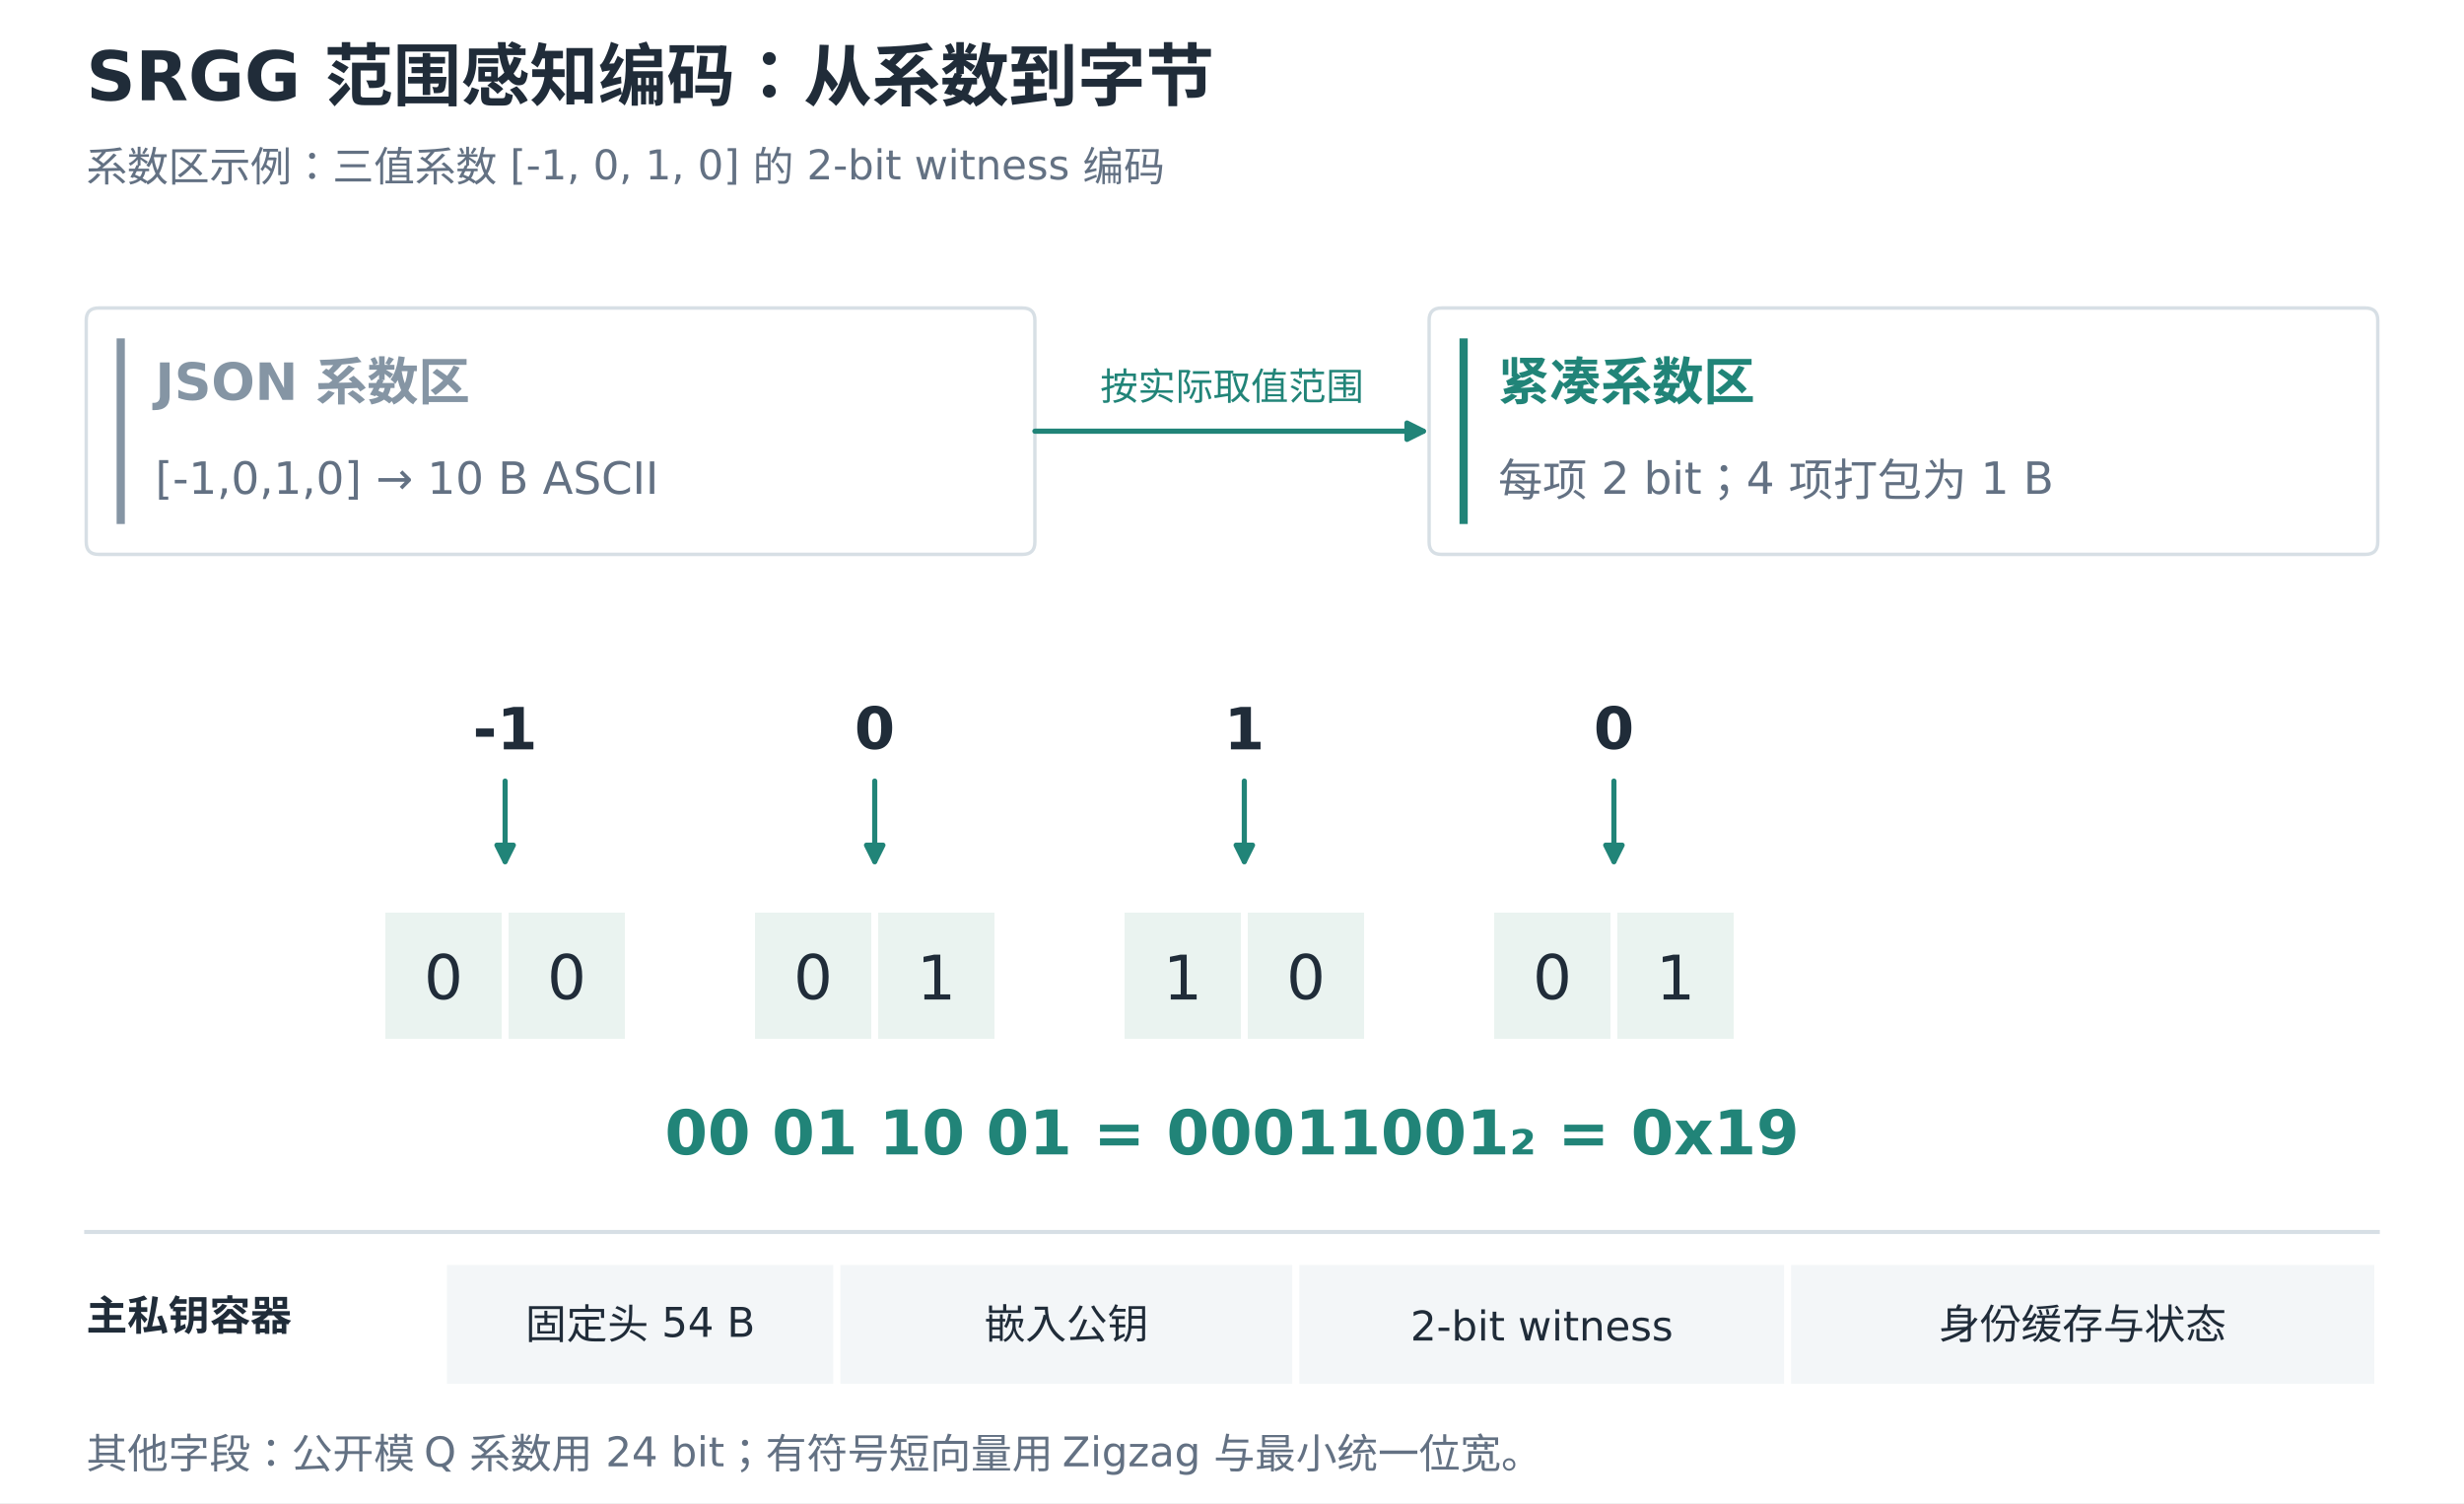
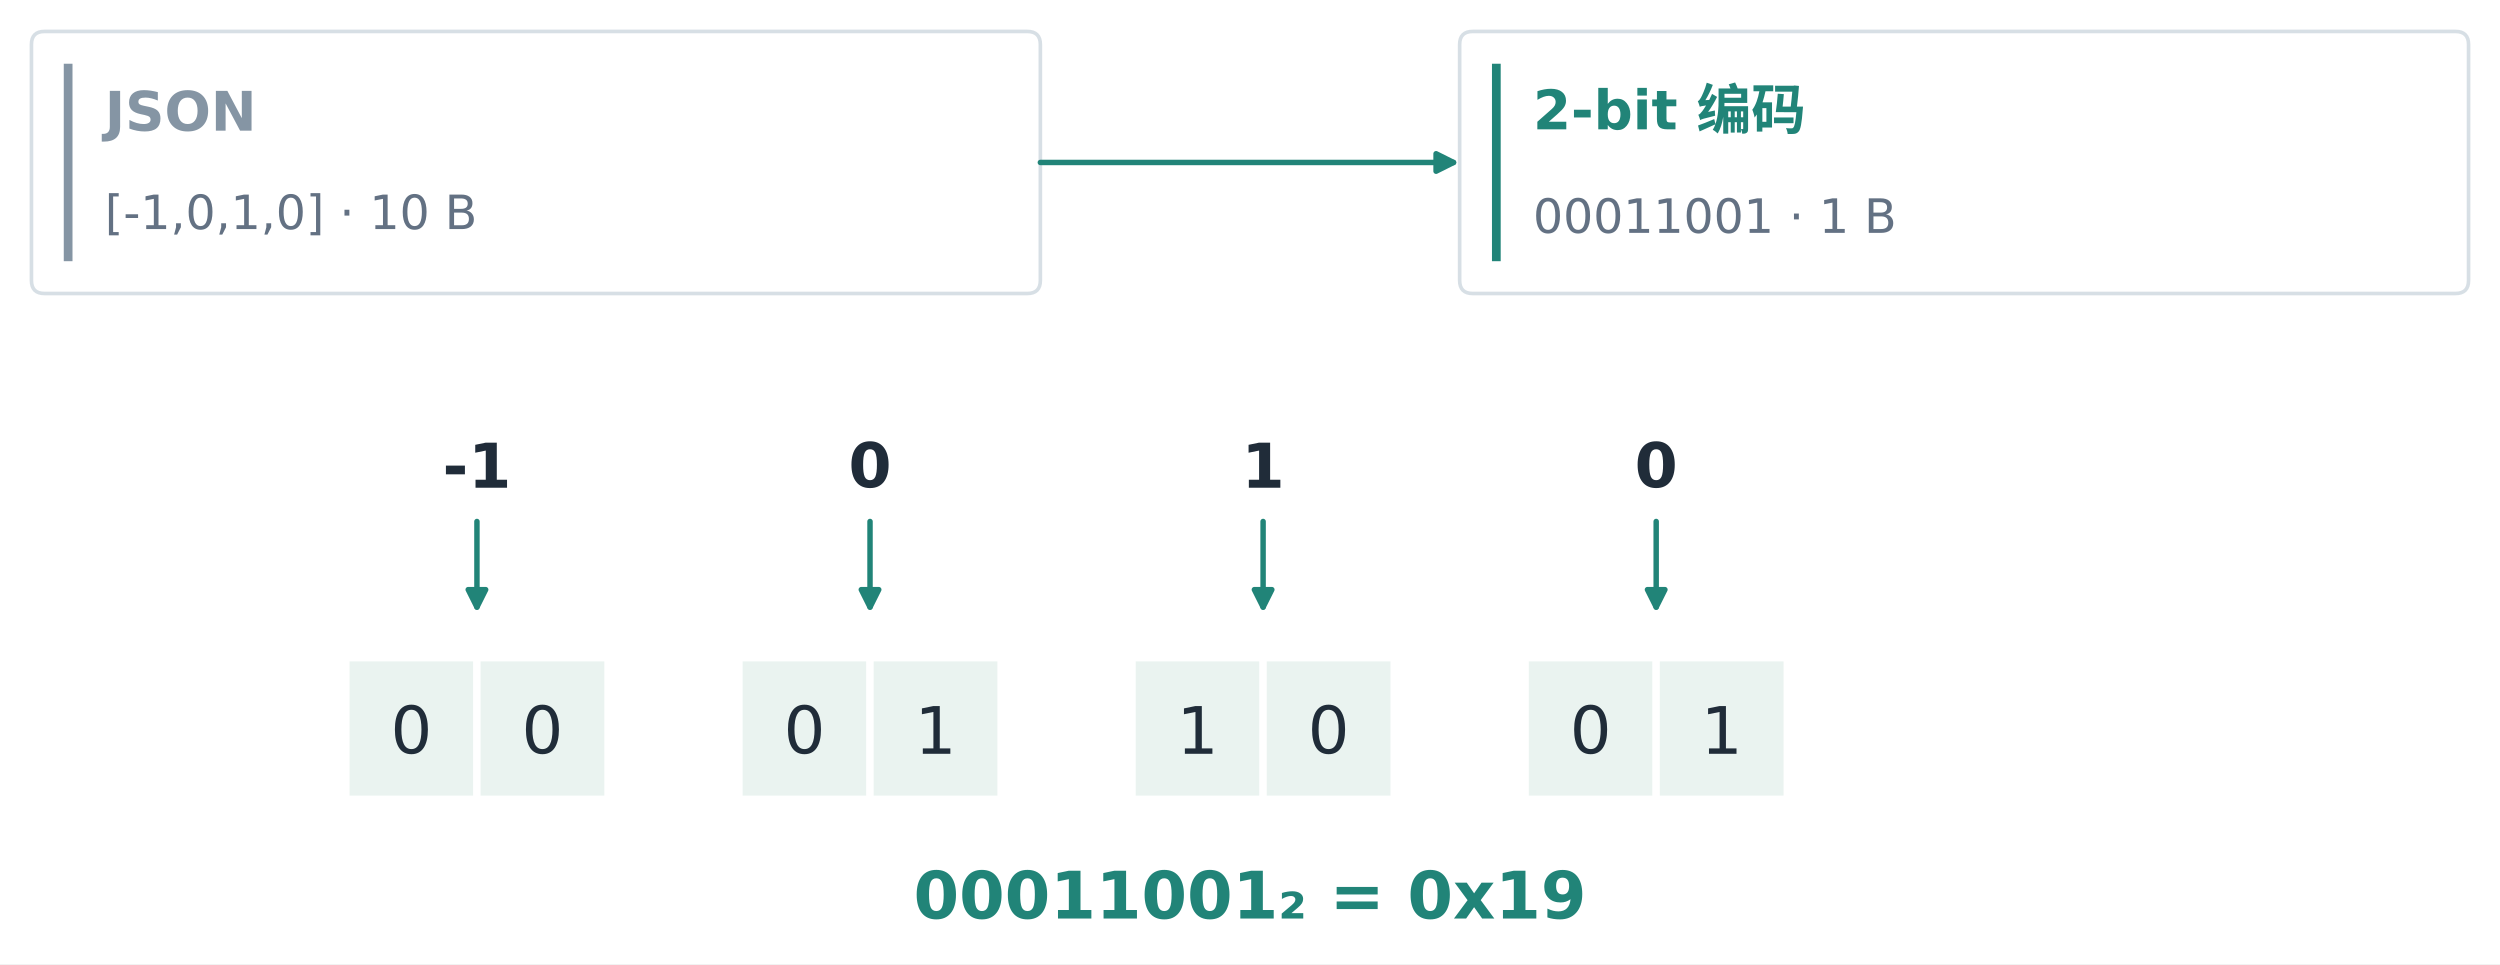
- <svg xmlns="http://www.w3.org/2000/svg" width="720pt" height="439.2pt" viewBox="0 0 720 439.2" version="1.1">
+ <svg xmlns="http://www.w3.org/2000/svg" width="686.88pt" height="264.9pt" viewBox="0 0 686.88 264.9" version="1.1">
  <defs>
    <style type="text/css">*{stroke-linejoin: round; stroke-linecap: butt}</style>
  </defs>
  <g id="figure_1">
    <g id="patch_1">
-       <path d="M 0 439.2 L 720 439.2 L 720 0 L 0 0 z " style="fill: #ffffff" />
+       <path d="M 0 264.9 L 686.88 264.9 L 686.88 0 L 0 0 z " style="fill: #ffffff" />
    </g>
    <g id="axes_1">
      <g id="patch_2">
-         <path d="M 28.8 90 L 298.8 90 Q 302.4 90 302.4 93.6 L 302.4 158.4 Q 302.4 162 298.8 162 L 28.8 162 Q 25.2 162 25.2 158.4 L 25.2 93.6 Q 25.2 90 28.8 90 z " clip-path="url(#p705c65e5ec)" style="fill: #ffffff; stroke: #d7dfe5; stroke-linejoin: miter" />
+         <path d="M 12.24 8.64 L 282.24 8.64 Q 285.84 8.64 285.84 12.24 L 285.84 77.04 Q 285.84 80.64 282.24 80.64 L 12.24 80.64 Q 8.64 80.64 8.64 77.04 L 8.64 12.24 Q 8.64 8.64 12.24 8.64 z " clip-path="url(#p68cae42721)" style="fill: #ffffff; stroke: #d7dfe5; stroke-linejoin: miter" />
      </g>
      <g id="patch_3">
-         <path d="M 421.2 90 L 691.2 90 Q 694.8 90 694.8 93.6 L 694.8 158.4 Q 694.8 162 691.2 162 L 421.2 162 Q 417.6 162 417.6 158.4 L 417.6 93.6 Q 417.6 90 421.2 90 z " clip-path="url(#p705c65e5ec)" style="fill: #ffffff; stroke: #d7dfe5; stroke-linejoin: miter" />
+         <path d="M 404.64 8.64 L 674.64 8.64 Q 678.24 8.64 678.24 12.24 L 678.24 77.04 Q 678.24 80.64 674.64 80.64 L 404.64 80.64 Q 401.04 80.64 401.04 77.04 L 401.04 12.24 Q 401.04 8.64 404.64 8.64 z " clip-path="url(#p68cae42721)" style="fill: #ffffff; stroke: #d7dfe5; stroke-linejoin: miter" />
      </g>
      <g id="patch_4">
-         <path d="M 302.4 126 Q 360 126 415.923 126 " clip-path="url(#p705c65e5ec)" style="fill: none; stroke: #218478; stroke-width: 1.5; stroke-linecap: round" />
-         <path d="M 411.123 123.6 L 415.923 126 L 411.123 128.4 z " clip-path="url(#p705c65e5ec)" style="fill: #218478; stroke: #218478; stroke-width: 1.5; stroke-linecap: round" />
+         <path d="M 285.84 44.64 Q 343.44 44.64 399.363 44.64 " clip-path="url(#p68cae42721)" style="fill: none; stroke: #218478; stroke-width: 1.5; stroke-linecap: round" />
+         <path d="M 394.563 42.24 L 399.363 44.64 L 394.563 47.04 z " clip-path="url(#p68cae42721)" style="fill: #218478; stroke: #218478; stroke-width: 1.5; stroke-linecap: round" />
      </g>
      <g id="patch_5">
-         <path d="M 147.6 228.24 Q 147.6 240.84 147.6 251.763 " clip-path="url(#p705c65e5ec)" style="fill: none; stroke: #218478; stroke-width: 1.5; stroke-linecap: round" />
-         <path d="M 150 246.963 L 147.6 251.763 L 145.2 246.963 z " clip-path="url(#p705c65e5ec)" style="fill: #218478; stroke: #218478; stroke-width: 1.5; stroke-linecap: round" />
+         <path d="M 131.04 143.28 Q 131.04 155.88 131.04 166.803 " clip-path="url(#p68cae42721)" style="fill: none; stroke: #218478; stroke-width: 1.5; stroke-linecap: round" />
+         <path d="M 133.44 162.003 L 131.04 166.803 L 128.64 162.003 z " clip-path="url(#p68cae42721)" style="fill: #218478; stroke: #218478; stroke-width: 1.5; stroke-linecap: round" />
      </g>
      <g id="patch_6">
-         <path d="M 111.6 265.68 L 147.6 265.68 L 147.6 304.56 L 111.6 304.56 z " clip-path="url(#p705c65e5ec)" style="fill: #eaf3f0; stroke: #ffffff; stroke-width: 2; stroke-linejoin: miter" />
+         <path d="M 95.04 180.72 L 131.04 180.72 L 131.04 219.6 L 95.04 219.6 z " clip-path="url(#p68cae42721)" style="fill: #eaf3f0; stroke: #ffffff; stroke-width: 2; stroke-linejoin: miter" />
      </g>
      <g id="patch_7">
-         <path d="M 147.6 265.68 L 183.6 265.68 L 183.6 304.56 L 147.6 304.56 z " clip-path="url(#p705c65e5ec)" style="fill: #eaf3f0; stroke: #ffffff; stroke-width: 2; stroke-linejoin: miter" />
+         <path d="M 131.04 180.72 L 167.04 180.72 L 167.04 219.6 L 131.04 219.6 z " clip-path="url(#p68cae42721)" style="fill: #eaf3f0; stroke: #ffffff; stroke-width: 2; stroke-linejoin: miter" />
      </g>
      <g id="patch_8">
-         <path d="M 255.6 228.24 Q 255.6 240.84 255.6 251.763 " clip-path="url(#p705c65e5ec)" style="fill: none; stroke: #218478; stroke-width: 1.5; stroke-linecap: round" />
-         <path d="M 258 246.963 L 255.6 251.763 L 253.2 246.963 z " clip-path="url(#p705c65e5ec)" style="fill: #218478; stroke: #218478; stroke-width: 1.5; stroke-linecap: round" />
+         <path d="M 239.04 143.28 Q 239.04 155.88 239.04 166.803 " clip-path="url(#p68cae42721)" style="fill: none; stroke: #218478; stroke-width: 1.5; stroke-linecap: round" />
+         <path d="M 241.44 162.003 L 239.04 166.803 L 236.64 162.003 z " clip-path="url(#p68cae42721)" style="fill: #218478; stroke: #218478; stroke-width: 1.5; stroke-linecap: round" />
      </g>
      <g id="patch_9">
-         <path d="M 219.6 265.68 L 255.6 265.68 L 255.6 304.56 L 219.6 304.56 z " clip-path="url(#p705c65e5ec)" style="fill: #eaf3f0; stroke: #ffffff; stroke-width: 2; stroke-linejoin: miter" />
+         <path d="M 203.04 180.72 L 239.04 180.72 L 239.04 219.6 L 203.04 219.6 z " clip-path="url(#p68cae42721)" style="fill: #eaf3f0; stroke: #ffffff; stroke-width: 2; stroke-linejoin: miter" />
      </g>
      <g id="patch_10">
-         <path d="M 255.6 265.68 L 291.6 265.68 L 291.6 304.56 L 255.6 304.56 z " clip-path="url(#p705c65e5ec)" style="fill: #eaf3f0; stroke: #ffffff; stroke-width: 2; stroke-linejoin: miter" />
+         <path d="M 239.04 180.72 L 275.04 180.72 L 275.04 219.6 L 239.04 219.6 z " clip-path="url(#p68cae42721)" style="fill: #eaf3f0; stroke: #ffffff; stroke-width: 2; stroke-linejoin: miter" />
      </g>
      <g id="patch_11">
-         <path d="M 363.6 228.24 Q 363.6 240.84 363.6 251.763 " clip-path="url(#p705c65e5ec)" style="fill: none; stroke: #218478; stroke-width: 1.5; stroke-linecap: round" />
-         <path d="M 366 246.963 L 363.6 251.763 L 361.2 246.963 z " clip-path="url(#p705c65e5ec)" style="fill: #218478; stroke: #218478; stroke-width: 1.5; stroke-linecap: round" />
+         <path d="M 347.04 143.28 Q 347.04 155.88 347.04 166.803 " clip-path="url(#p68cae42721)" style="fill: none; stroke: #218478; stroke-width: 1.5; stroke-linecap: round" />
+         <path d="M 349.44 162.003 L 347.04 166.803 L 344.64 162.003 z " clip-path="url(#p68cae42721)" style="fill: #218478; stroke: #218478; stroke-width: 1.5; stroke-linecap: round" />
      </g>
      <g id="patch_12">
-         <path d="M 327.6 265.68 L 363.6 265.68 L 363.6 304.56 L 327.6 304.56 z " clip-path="url(#p705c65e5ec)" style="fill: #eaf3f0; stroke: #ffffff; stroke-width: 2; stroke-linejoin: miter" />
+         <path d="M 311.04 180.72 L 347.04 180.72 L 347.04 219.6 L 311.04 219.6 z " clip-path="url(#p68cae42721)" style="fill: #eaf3f0; stroke: #ffffff; stroke-width: 2; stroke-linejoin: miter" />
      </g>
      <g id="patch_13">
-         <path d="M 363.6 265.68 L 399.6 265.68 L 399.6 304.56 L 363.6 304.56 z " clip-path="url(#p705c65e5ec)" style="fill: #eaf3f0; stroke: #ffffff; stroke-width: 2; stroke-linejoin: miter" />
+         <path d="M 347.04 180.72 L 383.04 180.72 L 383.04 219.6 L 347.04 219.6 z " clip-path="url(#p68cae42721)" style="fill: #eaf3f0; stroke: #ffffff; stroke-width: 2; stroke-linejoin: miter" />
      </g>
      <g id="patch_14">
-         <path d="M 471.6 228.24 Q 471.6 240.84 471.6 251.763 " clip-path="url(#p705c65e5ec)" style="fill: none; stroke: #218478; stroke-width: 1.5; stroke-linecap: round" />
-         <path d="M 474 246.963 L 471.6 251.763 L 469.2 246.963 z " clip-path="url(#p705c65e5ec)" style="fill: #218478; stroke: #218478; stroke-width: 1.5; stroke-linecap: round" />
+         <path d="M 455.04 143.28 Q 455.04 155.88 455.04 166.803 " clip-path="url(#p68cae42721)" style="fill: none; stroke: #218478; stroke-width: 1.5; stroke-linecap: round" />
+         <path d="M 457.44 162.003 L 455.04 166.803 L 452.64 162.003 z " clip-path="url(#p68cae42721)" style="fill: #218478; stroke: #218478; stroke-width: 1.5; stroke-linecap: round" />
      </g>
      <g id="patch_15">
-         <path d="M 435.6 265.68 L 471.6 265.68 L 471.6 304.56 L 435.6 304.56 z " clip-path="url(#p705c65e5ec)" style="fill: #eaf3f0; stroke: #ffffff; stroke-width: 2; stroke-linejoin: miter" />
+         <path d="M 419.04 180.72 L 455.04 180.72 L 455.04 219.6 L 419.04 219.6 z " clip-path="url(#p68cae42721)" style="fill: #eaf3f0; stroke: #ffffff; stroke-width: 2; stroke-linejoin: miter" />
      </g>
      <g id="patch_16">
-         <path d="M 471.6 265.68 L 507.6 265.68 L 507.6 304.56 L 471.6 304.56 z " clip-path="url(#p705c65e5ec)" style="fill: #eaf3f0; stroke: #ffffff; stroke-width: 2; stroke-linejoin: miter" />
-       </g>
-       <g id="patch_17">
-         <path d="M 129.6 368.64 L 244.556 368.64 L 244.556 405.36 L 129.6 405.36 z " clip-path="url(#p705c65e5ec)" style="fill: #f3f6f8; stroke: #ffffff; stroke-width: 2; stroke-linejoin: miter" />
-       </g>
-       <g id="patch_18">
-         <path d="M 244.556 368.64 L 378.671 368.64 L 378.671 405.36 L 244.556 405.36 z " clip-path="url(#p705c65e5ec)" style="fill: #f3f6f8; stroke: #ffffff; stroke-width: 2; stroke-linejoin: miter" />
-       </g>
-       <g id="patch_19">
-         <path d="M 378.671 368.64 L 522.366 368.64 L 522.366 405.36 L 378.671 405.36 z " clip-path="url(#p705c65e5ec)" style="fill: #f3f6f8; stroke: #ffffff; stroke-width: 2; stroke-linejoin: miter" />
-       </g>
-       <g id="patch_20">
-         <path d="M 522.366 368.64 L 694.8 368.64 L 694.8 405.36 L 522.366 405.36 z " clip-path="url(#p705c65e5ec)" style="fill: #f3f6f8; stroke: #ffffff; stroke-width: 2; stroke-linejoin: miter" />
+         <path d="M 455.04 180.72 L 491.04 180.72 L 491.04 219.6 L 455.04 219.6 z " clip-path="url(#p68cae42721)" style="fill: #eaf3f0; stroke: #ffffff; stroke-width: 2; stroke-linejoin: miter" />
      </g>
      <g id="line2d_1">
-         <path d="M 35.28 100.08 L 35.28 151.92 " clip-path="url(#p705c65e5ec)" style="fill: none; stroke: #8595a4; stroke-width: 2.4; stroke-linecap: square" />
+         <path d="M 18.72 18.72 L 18.72 70.56 " clip-path="url(#p68cae42721)" style="fill: none; stroke: #8595a4; stroke-width: 2.4; stroke-linecap: square" />
      </g>
      <g id="line2d_2">
-         <path d="M 427.68 100.08 L 427.68 151.92 " clip-path="url(#p705c65e5ec)" style="fill: none; stroke: #218478; stroke-width: 2.4; stroke-linecap: square" />
-       </g>
-       <g id="line2d_3">
-         <path d="M 25.2 360 L 694.8 360 " clip-path="url(#p705c65e5ec)" style="fill: none; stroke: #d7dfe5; stroke-width: 1.2; stroke-linecap: square" />
+         <path d="M 411.12 18.72 L 411.12 70.56 " clip-path="url(#p68cae42721)" style="fill: none; stroke: #218478; stroke-width: 2.4; stroke-linecap: square" />
      </g>
      <g id="text_1">
-         <text style="font-weight: 700; font-size: 20px; font-family: 'Microsoft YaHei', 'DejaVu Sans'; text-anchor: start; fill: #202c39" x="25.2" y="29.303" transform="rotate(-0 25.2 29.30281)">SRGG 范围感知编码：从系数到字节</text>
+         <text style="font-weight: 700; font-size: 15px; font-family: 'Microsoft YaHei', 'DejaVu Sans'; text-anchor: start; fill: #8595a4" x="28.8" y="35.91" transform="rotate(-0 28.8 35.90953)">JSON</text>
      </g>
      <g id="text_2">
-         <text style="font-size: 12px; font-family: 'Microsoft YaHei', 'DejaVu Sans'; text-anchor: start; fill: #637183" x="25.2" y="52.959" transform="rotate(-0 25.2 52.95938)">系数区示例：三值系数 [-1, 0, 1, 0] 的 2-bit witness 编码</text>
+         <text style="font-size: 13px; font-family: 'Microsoft YaHei', 'DejaVu Sans'; text-anchor: start; fill: #637183" x="28.8" y="62.947" transform="rotate(-0 28.8 62.94711)">[-1,0,1,0] · 10 B</text>
      </g>
      <g id="text_3">
-         <text style="font-weight: 700; font-size: 15px; font-family: 'Microsoft YaHei', 'DejaVu Sans'; text-anchor: start; fill: #8595a4" x="45.36" y="116.844" transform="rotate(-0 45.36 116.8441)">JSON 系数区</text>
+         <text style="font-weight: 700; font-size: 15px; font-family: 'Microsoft YaHei', 'DejaVu Sans'; text-anchor: start; fill: #218478" x="421.2" y="35.528" transform="rotate(-0 421.2 35.5275)">2-bit 编码</text>
      </g>
      <g id="text_4">
-         <text style="font-size: 13px; font-family: 'Microsoft YaHei', 'DejaVu Sans'; text-anchor: start; fill: #637183" x="45.36" y="144.307" transform="rotate(-0 45.36 144.3071)">[-1,0,1,0]  →  10 B ASCII</text>
+         <text style="font-size: 13px; font-family: 'Microsoft YaHei', 'DejaVu Sans'; text-anchor: start; fill: #637183" x="421.2" y="63.982" transform="rotate(-0 421.2 63.98203)">00011001 · 1 B</text>
      </g>
      <g id="text_5">
-         <text style="font-weight: 700; font-size: 15px; font-family: 'Microsoft YaHei', 'DejaVu Sans'; text-anchor: start; fill: #218478" x="437.76" y="116.83" transform="rotate(-0 437.76 116.8301)">紧凑系数区</text>
+         <text style="font-weight: 700; font-size: 17px; font-family: 'Microsoft YaHei', 'DejaVu Sans'; text-anchor: middle; fill: #202c39" x="131.04" y="134.01" transform="rotate(-0 131.04 134.0102)">-1</text>
      </g>
      <g id="text_6">
-         <text style="font-size: 13px; font-family: 'Microsoft YaHei', 'DejaVu Sans'; text-anchor: start; fill: #637183" x="437.76" y="144.906" transform="rotate(-0 437.76 144.9063)">每项 2 bit；4 项打包为 1 B</text>
+         <text style="font-size: 18px; font-family: 'Microsoft YaHei', 'DejaVu Sans'; text-anchor: middle; fill: #202c39" x="113.04" y="206.968" transform="rotate(-0 113.04 206.9677)">0</text>
      </g>
      <g id="text_7">
-         <text style="font-size: 11px; font-family: 'Microsoft YaHei', 'DejaVu Sans'; text-anchor: middle; fill: #218478" x="360" y="116.869" transform="rotate(-0 360 116.8694)">按实际取值范围</text>
+         <text style="font-size: 18px; font-family: 'Microsoft YaHei', 'DejaVu Sans'; text-anchor: middle; fill: #202c39" x="149.04" y="206.968" transform="rotate(-0 149.04 206.9677)">0</text>
      </g>
      <g id="text_8">
-         <text style="font-weight: 700; font-size: 17px; font-family: 'Microsoft YaHei', 'DejaVu Sans'; text-anchor: middle; fill: #202c39" x="147.6" y="218.97" transform="rotate(-0 147.6 218.9702)">-1</text>
+         <text style="font-weight: 700; font-size: 17px; font-family: 'Microsoft YaHei', 'DejaVu Sans'; text-anchor: middle; fill: #202c39" x="239.04" y="133.865" transform="rotate(-0 239.04 133.8655)">0</text>
      </g>
      <g id="text_9">
-         <text style="font-size: 18px; font-family: 'Microsoft YaHei', 'DejaVu Sans'; text-anchor: middle; fill: #202c39" x="129.6" y="291.928" transform="rotate(-0 129.6 291.9277)">0</text>
+         <text style="font-size: 18px; font-family: 'Microsoft YaHei', 'DejaVu Sans'; text-anchor: middle; fill: #202c39" x="221.04" y="206.968" transform="rotate(-0 221.04 206.9677)">0</text>
      </g>
      <g id="text_10">
-         <text style="font-size: 18px; font-family: 'Microsoft YaHei', 'DejaVu Sans'; text-anchor: middle; fill: #202c39" x="165.6" y="291.928" transform="rotate(-0 165.6 291.9277)">0</text>
+         <text style="font-size: 18px; font-family: 'Microsoft YaHei', 'DejaVu Sans'; text-anchor: middle; fill: #202c39" x="257.04" y="207.117" transform="rotate(-0 257.04 207.1167)">1</text>
      </g>
      <g id="text_11">
-         <text style="font-weight: 700; font-size: 17px; font-family: 'Microsoft YaHei', 'DejaVu Sans'; text-anchor: middle; fill: #202c39" x="255.6" y="218.825" transform="rotate(-0 255.6 218.8255)">0</text>
+         <text style="font-weight: 700; font-size: 17px; font-family: 'Microsoft YaHei', 'DejaVu Sans'; text-anchor: middle; fill: #202c39" x="347.04" y="134.01" transform="rotate(-0 347.04 134.0102)">1</text>
      </g>
      <g id="text_12">
-         <text style="font-size: 18px; font-family: 'Microsoft YaHei', 'DejaVu Sans'; text-anchor: middle; fill: #202c39" x="237.6" y="291.928" transform="rotate(-0 237.6 291.9277)">0</text>
+         <text style="font-size: 18px; font-family: 'Microsoft YaHei', 'DejaVu Sans'; text-anchor: middle; fill: #202c39" x="329.04" y="207.117" transform="rotate(-0 329.04 207.1167)">1</text>
      </g>
      <g id="text_13">
-         <text style="font-size: 18px; font-family: 'Microsoft YaHei', 'DejaVu Sans'; text-anchor: middle; fill: #202c39" x="273.6" y="292.077" transform="rotate(-0 273.6 292.0767)">1</text>
+         <text style="font-size: 18px; font-family: 'Microsoft YaHei', 'DejaVu Sans'; text-anchor: middle; fill: #202c39" x="365.04" y="206.968" transform="rotate(-0 365.04 206.9677)">0</text>
      </g>
      <g id="text_14">
-         <text style="font-weight: 700; font-size: 17px; font-family: 'Microsoft YaHei', 'DejaVu Sans'; text-anchor: middle; fill: #202c39" x="363.6" y="218.97" transform="rotate(-0 363.6 218.9702)">1</text>
+         <text style="font-weight: 700; font-size: 17px; font-family: 'Microsoft YaHei', 'DejaVu Sans'; text-anchor: middle; fill: #202c39" x="455.04" y="133.865" transform="rotate(-0 455.04 133.8655)">0</text>
      </g>
      <g id="text_15">
-         <text style="font-size: 18px; font-family: 'Microsoft YaHei', 'DejaVu Sans'; text-anchor: middle; fill: #202c39" x="345.6" y="292.077" transform="rotate(-0 345.6 292.0767)">1</text>
+         <text style="font-size: 18px; font-family: 'Microsoft YaHei', 'DejaVu Sans'; text-anchor: middle; fill: #202c39" x="437.04" y="206.968" transform="rotate(-0 437.04 206.9677)">0</text>
      </g>
      <g id="text_16">
-         <text style="font-size: 18px; font-family: 'Microsoft YaHei', 'DejaVu Sans'; text-anchor: middle; fill: #202c39" x="381.6" y="291.928" transform="rotate(-0 381.6 291.9277)">0</text>
+         <text style="font-size: 18px; font-family: 'Microsoft YaHei', 'DejaVu Sans'; text-anchor: middle; fill: #202c39" x="473.04" y="207.117" transform="rotate(-0 473.04 207.1167)">1</text>
      </g>
      <g id="text_17">
-         <text style="font-weight: 700; font-size: 17px; font-family: 'Microsoft YaHei', 'DejaVu Sans'; text-anchor: middle; fill: #202c39" x="471.6" y="218.825" transform="rotate(-0 471.6 218.8255)">0</text>
-       </g>
-       <g id="text_18">
-         <text style="font-size: 18px; font-family: 'Microsoft YaHei', 'DejaVu Sans'; text-anchor: middle; fill: #202c39" x="453.6" y="291.928" transform="rotate(-0 453.6 291.9277)">0</text>
-       </g>
-       <g id="text_19">
-         <text style="font-size: 18px; font-family: 'Microsoft YaHei', 'DejaVu Sans'; text-anchor: middle; fill: #202c39" x="489.6" y="292.077" transform="rotate(-0 489.6 292.0767)">1</text>
-       </g>
-       <g id="text_20">
-         <text style="font-weight: 700; font-size: 18px; font-family: 'Microsoft YaHei', 'DejaVu Sans'; text-anchor: middle; fill: #218478" x="360" y="337.319" transform="rotate(-0 360 337.3186)">00 01 10 01  =  00011001₂  =  0x19</text>
-       </g>
-       <g id="text_21">
-         <text style="font-weight: 700; font-size: 12px; font-family: 'Microsoft YaHei', 'DejaVu Sans'; text-anchor: start; fill: #202c39" x="25.2" y="388.693" transform="rotate(-0 25.2 388.6931)">主私钥容器</text>
-       </g>
-       <g id="text_22">
-         <text style="font-size: 12px; font-family: 'Microsoft YaHei', 'DejaVu Sans'; text-anchor: middle; fill: #202c39" x="187.078" y="391.184" transform="rotate(-0 187.078 391.1841)">固定头 54 B</text>
-       </g>
-       <g id="text_23">
-         <text style="font-size: 12px; font-family: 'Microsoft YaHei', 'DejaVu Sans'; text-anchor: middle; fill: #202c39" x="311.614" y="391.178" transform="rotate(-0 311.6136 391.1784)">嵌入公钥</text>
-       </g>
-       <g id="text_24">
-         <text style="font-size: 12px; font-family: 'Microsoft YaHei', 'DejaVu Sans'; text-anchor: middle; fill: #202c39" x="450.519" y="391.72" transform="rotate(-0 450.5186 391.7203)">2-bit witness</text>
-       </g>
-       <g id="text_25">
-         <text style="font-size: 12px; font-family: 'Microsoft YaHei', 'DejaVu Sans'; text-anchor: middle; fill: #202c39" x="608.583" y="391.219" transform="rotate(-0 608.5831 391.2188)">身份缓存与状态</text>
-       </g>
-       <g id="text_26">
-         <text style="font-size: 12px; font-family: 'Microsoft YaHei', 'DejaVu Sans'; text-anchor: start; fill: #637183" x="25.2" y="429.041" transform="rotate(-0 25.2 429.0412)">其他字段：公开模 Q 系数用 24 bit；有符号短向量用 Zigzag 与最小统一位宽。</text>
+         <text style="font-weight: 700; font-size: 18px; font-family: 'Microsoft YaHei', 'DejaVu Sans'; text-anchor: middle; fill: #218478" x="343.44" y="252.359" transform="rotate(-0 343.44 252.3586)">00011001₂ = 0x19</text>
      </g>
    </g>
  </g>
  <defs>
-     <clipPath id="p705c65e5ec">
-       <rect x="0" y="0" width="720" height="439.2" />
+     <clipPath id="p68cae42721">
+       <rect x="-16.56" y="-41.76" width="720" height="316.8" />
    </clipPath>
  </defs>
</svg>
